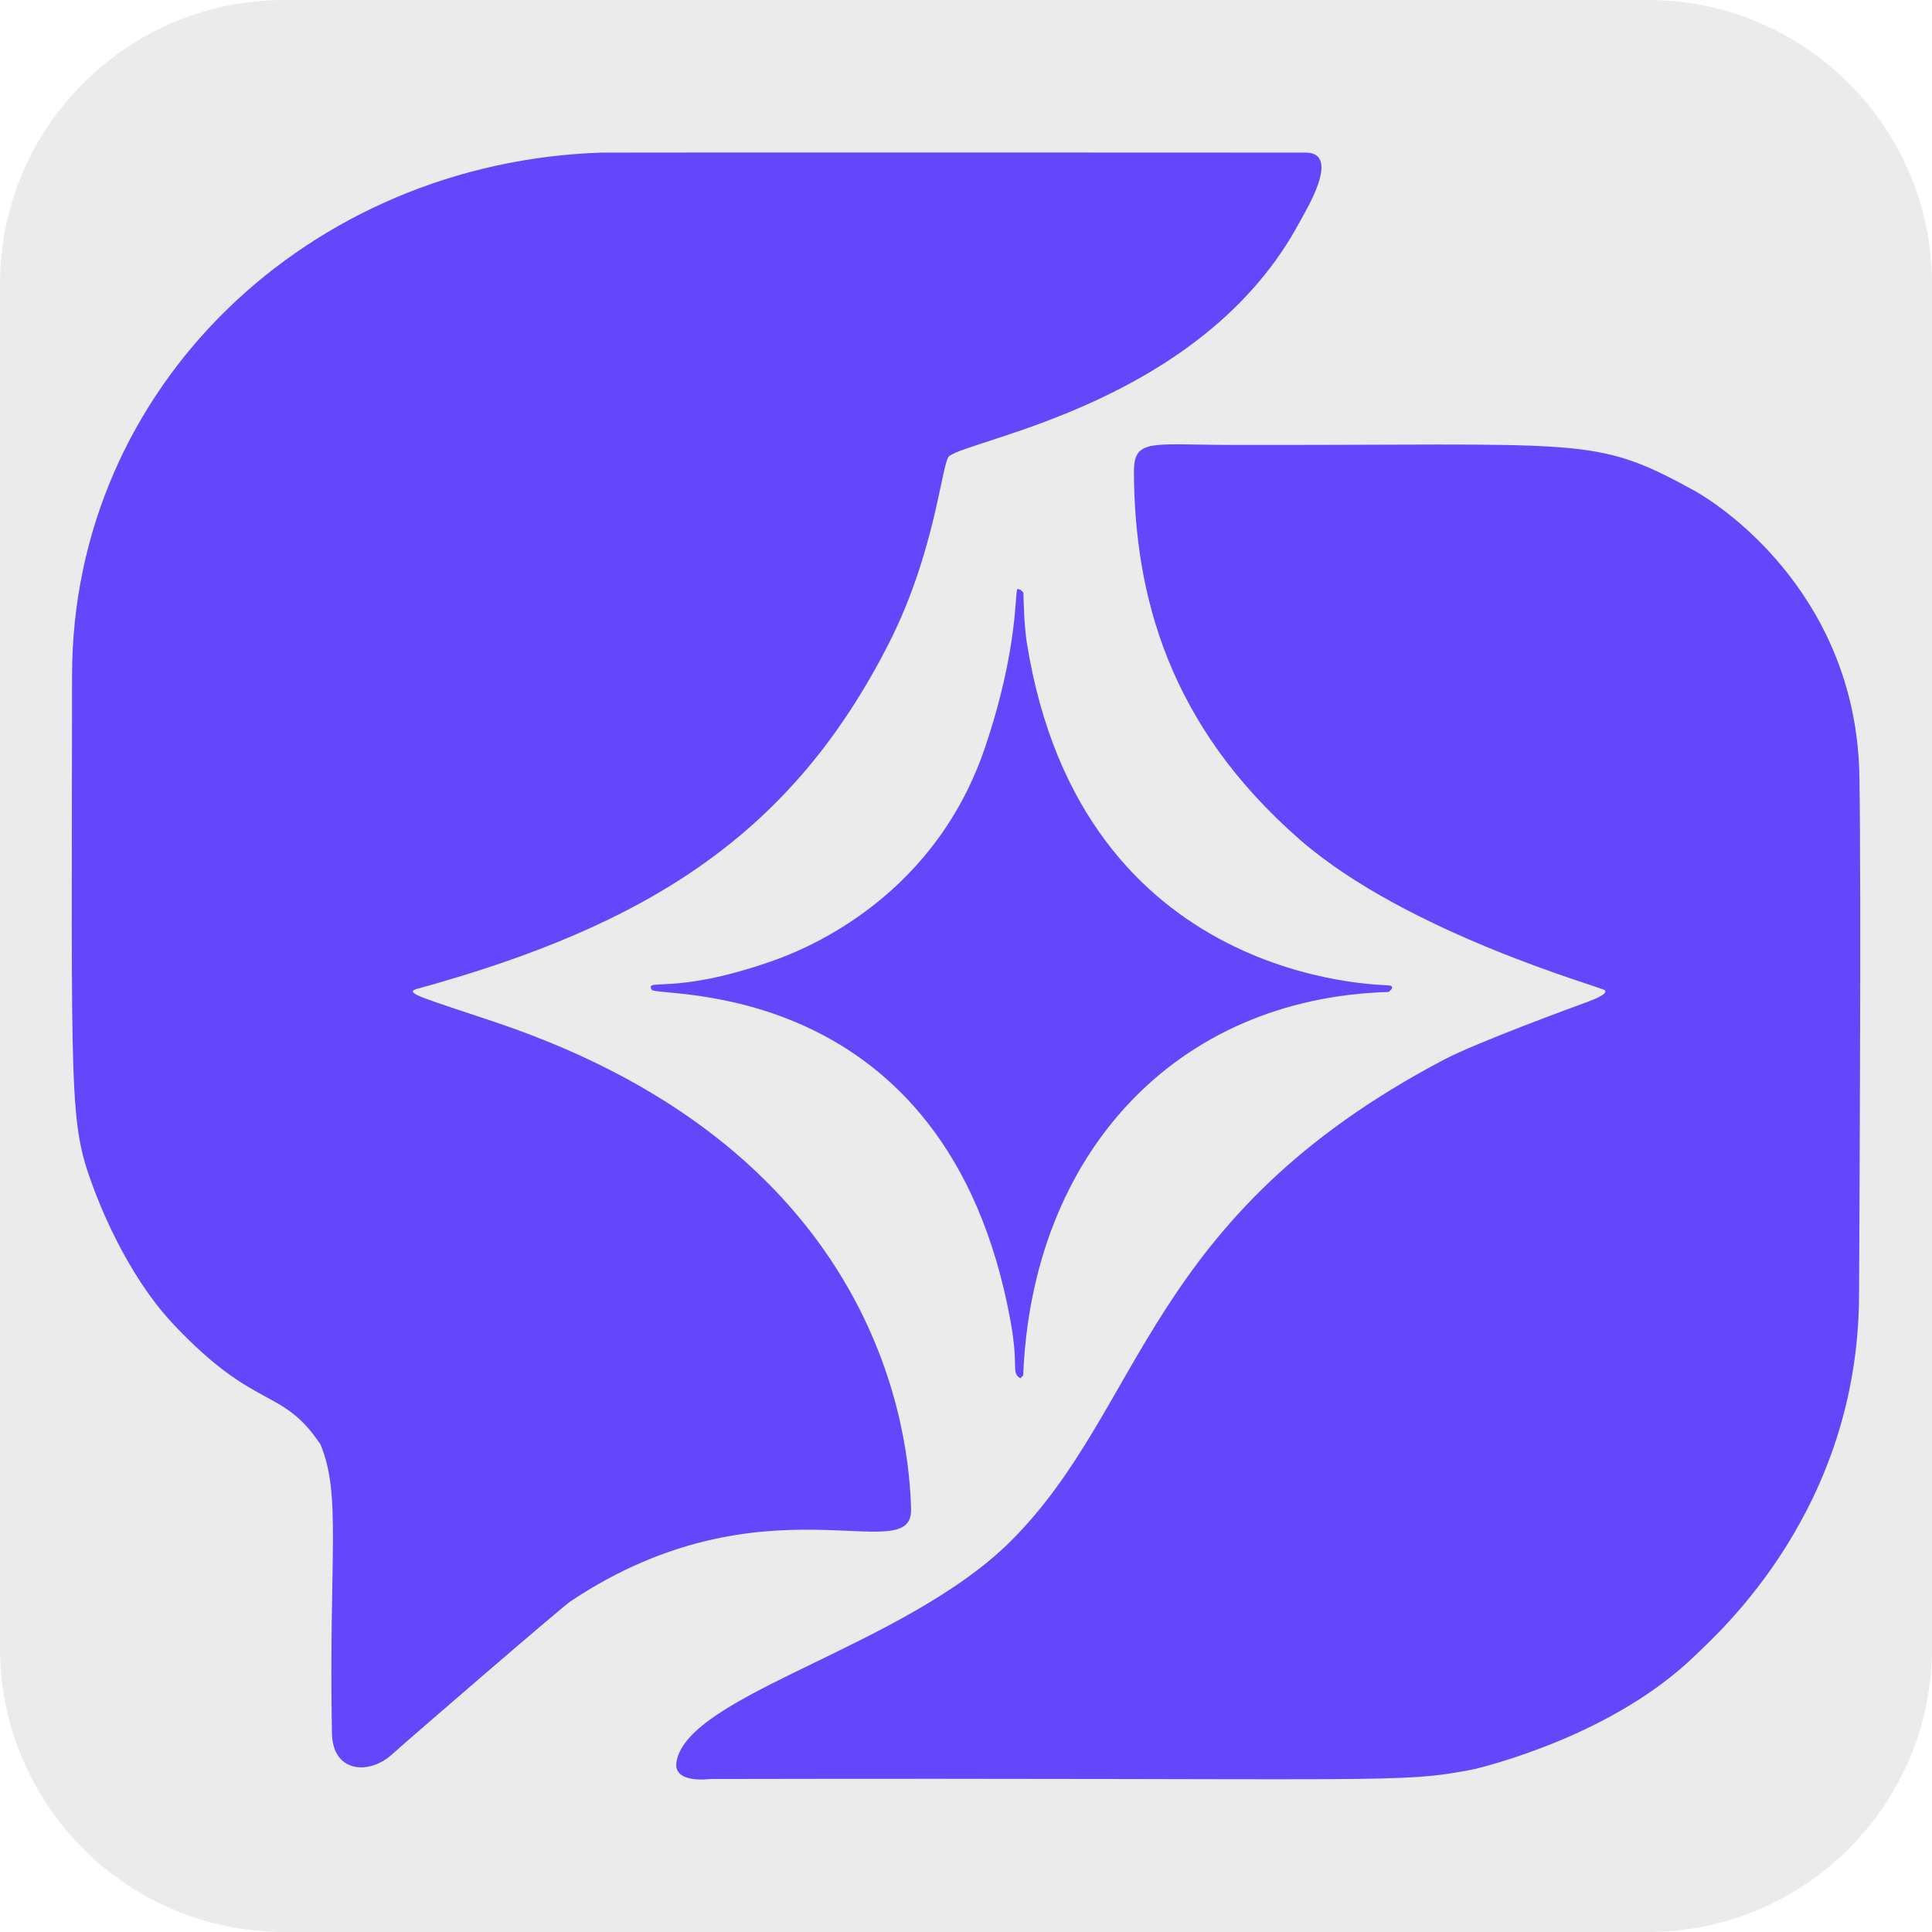
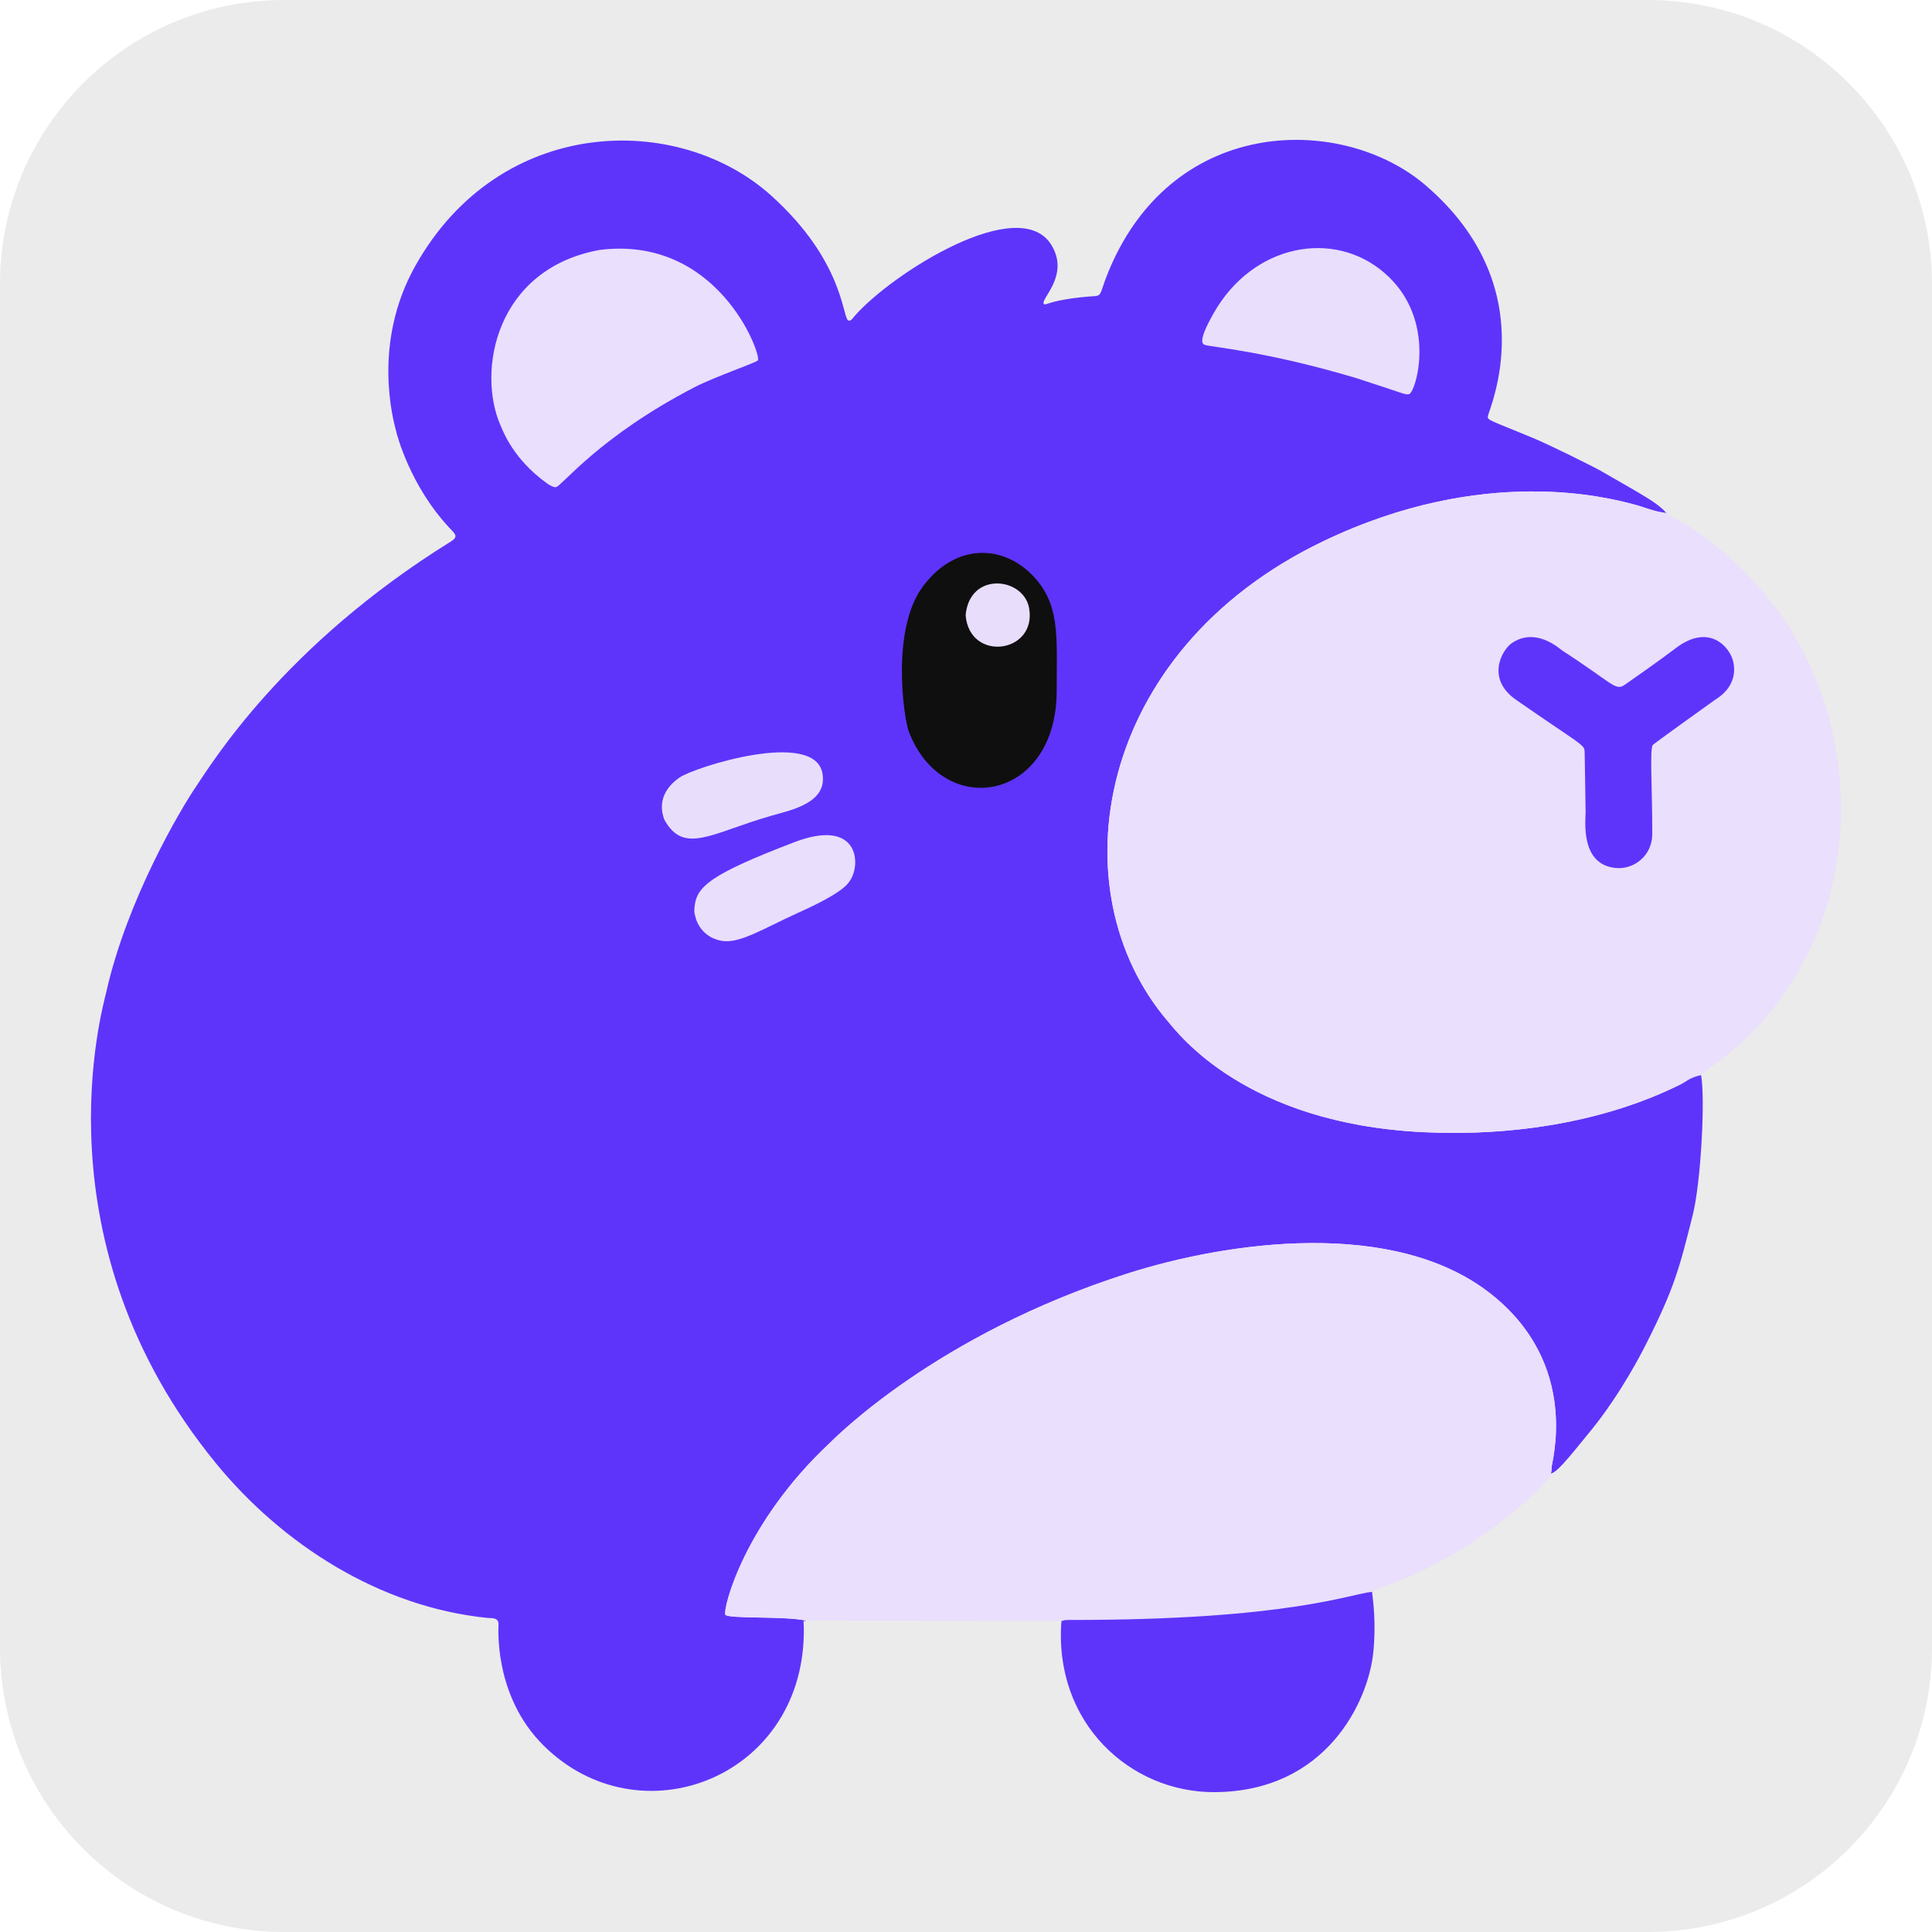
<svg xmlns="http://www.w3.org/2000/svg" viewBox="0 0 1254 1254" width="1254" height="1254" style="fill-rule:evenodd;clip-rule:evenodd;stroke-linejoin:round;stroke-miterlimit:2;" role="img" aria-label="Lumina">
-   <path d="M1069.588,0C1171.368,0 1254,82.632 1254,184.412L1254,1069.588C1254,1171.368 1171.368,1254 1069.588,1254L184.412,1254C82.632,1254 0,1171.368 0,1069.588L0,184.412C0,82.632 82.632,0 184.412,0L1069.588,0Z" fill="rgb(235,235,235)" />
-   <g id="marca" transform="matrix(1.224609,0,0,1.224609,0,0)" fill="rgb(100,70,251)">
-     <g transform="matrix(1.913999,0,0,1.913999,-468.6511,-460.3294)">
-       <path d="M333.579,640.453C322.669,624.263 315.846,631.631 292.845,607.185C279.499,593 271.949,572.704 270.729,569.423C263.918,551.112 264.711,546.741 264.81,427.5C264.877,347.363 330.689,285.349 411.505,282.765C413.092,282.714 602.158,282.723 606.498,282.765C616.365,282.86 606.348,298.993 604.895,301.723C578.17,351.934 513.93,361.946 507.706,366.816C505.591,368.472 504.07,392.971 490.964,418.729C464.064,471.599 424.389,496.721 360.385,514.328C356.258,515.463 362.601,517.004 382.43,523.704C489.843,559.999 496.7,639.22 497.146,658.518C497.535,675.277 456.418,648.212 402.825,683.951C400.525,685.485 358.621,721.631 353.381,726.357C346.952,732.154 336.97,731.327 336.776,720.497C335.888,671.03 339.457,654.458 333.579,640.453Z" style="fill:rgb(100,70,251);" />
-     </g>
-     <g transform="matrix(1.913999,0,0,1.913999,-468.6511,-460.3294)">
-       <path d="M653.461,730.343C632.04,734.619 631.858,732.755 441.493,733.147C441.464,733.147 431.176,734.561 432.18,728.436C435.276,709.568 495.593,696.578 525.001,667.027C561.963,629.884 562.096,577.415 644.732,533.94C653.885,529.124 681.098,519.174 684.303,518.002C689.924,515.947 689.57,515.099 689.275,514.725C688.654,513.937 634.675,499.043 604.865,473.067C568.444,441.33 559.107,405.357 558.855,371.506C558.783,361.85 563.242,363.666 585.499,363.71C684.182,363.906 685.972,360.997 713.686,376.179C724.115,381.892 758.954,407.14 759.76,455.497C760.285,487.072 759.721,587.982 759.656,599.502C759.327,658.382 721.231,692.221 714.117,699.091C692.005,720.444 658.748,728.985 653.461,730.343Z" style="fill:rgb(100,70,251);" />
-     </g>
-     <g transform="matrix(1.913999,0,0,1.913999,-468.6511,-460.3294)">
-       <path d="M527.414,403.791C527.692,404.062 527.97,404.334 528.247,404.606C528.299,406.234 528.417,413.554 529.214,418.55C544.382,513.563 627.824,513.102 629.587,513.393C630.856,513.602 630.146,514.229 630.26,514.4C629.966,514.666 629.672,514.931 629.378,515.197C570.149,516.92 530.634,560.3 528.197,621.371L527.409,622.193C524.72,620.461 527.066,619.427 524.711,606.456C507.198,510.001 426.621,516.932 425.318,514.583C423.447,511.21 431.068,516.118 457.67,506.987C464.057,504.794 502.7,491.529 517.613,447.541C526.977,419.92 525.812,404.143 526.62,403.613C526.847,403.464 527.187,403.94 527.414,403.791Z" style="fill:rgb(100,70,251);" />
-     </g>
-   </g>
+   <rect x="0" y="0" width="1254" height="1254" rx="184.412" ry="184.412" fill="#EBEBEB" />
+   <path d="M1081.705,333.041c-10.186,-1.431 -12.781,-3.507 -22.194,-5.904c-14.887,-3.79 -96.074,-25.977 -200.597,24.143c-148.977,71.437 -173.204,227.211 -100.84,311.677c6.65,7.762 50.248,66.399 165.887,71.901c95.654,4.55 153.799,-24.953 163.983,-29.635c8.169,-3.755 7.401,-5.443 16.153,-7.508c2.788,14.402 0.038,69.341 -5.447,91.149c-8.347,33.186 -11.572,46.794 -30.497,84.057c-2.366,4.658 -15.876,31.26 -35.118,55.063c-17.966,22.225 -22.651,27.452 -26.412,28.48c0.503,-1.386 0.419,-3.307 0.407,-3.596c-0.139,-3.168 19.207,-66.735 -39.273,-112.97c-62.852,-49.692 -171.087,-34.062 -236.31,-13.189c-124.329,39.789 -189.762,106.972 -192.96,109.967c-55.605,52.077 -69.246,107.299 -67.716,111.282c1.144,2.977 37.797,0.809 52.32,3.893c-0.238,0.453 -1.209,0.058 -1.447,0.511c-0.296,0.562 0.203,0.543 0.092,7.94c-1.412,94.339 -107.001,134.131 -168.938,72.643c-32.834,-32.596 -29.154,-77.438 -29.226,-79.034c-0.193,-4.26 -4.833,-3.543 -6.915,-3.75c-70.203,-6.977 -133.596,-47.944 -176.538,-100.453c-117.325,-143.466 -73.494,-295.316 -71.125,-305.858c13.548,-60.283 48.524,-118.986 57.895,-132.788c10.488,-15.448 56.934,-92.046 165.715,-159.564c5.34,-3.315 2.67,-5.045 -1.103,-9.105c-25.663,-27.61 -33.875,-60.608 -34.14,-61.581c-2.299,-8.421 -15.91,-58.268 12.308,-108.425c55.006,-97.771 170.663,-99.765 230.963,-45.381c46.799,42.208 46.081,78.507 49.831,80.897c1.694,1.079 3.533,-1.969 4.205,-2.741c24.036,-27.621 107.569,-80.65 128.034,-45.704c11.883,20.291 -8.781,35.566 -4.896,38.049c0.429,0.274 0.453,0.075 4.876,-1.212c11.119,-3.236 27.954,-4.068 28.238,-4.103c4.624,-0.572 2.97,-2.707 9.032,-17.088c42.71,-101.318 152.513,-100.235 205.393,-54.807c77.237,66.355 41.16,144.974 40.398,149.803c-0.43,2.722 1.004,2.466 29.162,14.119c10.325,4.273 39.335,18.637 44.436,21.581c30.041,17.334 35.912,20.237 42.366,27.241Z" style="fill:#5e34fb;" />
+   <path d="M1081.705,333.041c0.279,0.132 0.059,0.731 0.339,0.863c0.278,0.131 0.583,-0.387 0.875,-0.289c0.331,0.11 0.012,0.594 3.604,2.449c23.572,12.171 80.593,53.808 100.496,129.61c24.341,92.707 -11.524,166.226 -50.223,204.872c-17.237,17.214 -29.012,23.115 -32.697,27.17c-8.752,2.065 -7.984,3.753 -16.153,7.508c-10.184,4.682 -68.329,34.185 -163.983,29.635c-115.639,-5.501 -159.237,-64.138 -165.887,-71.901c-72.363,-84.466 -48.137,-240.24 100.84,-311.677c104.523,-50.12 185.711,-27.934 200.597,-24.143c9.414,2.397 12.009,4.473 22.194,5.904Z" style="fill:#eadffc;" />
+   <path d="M1006.622,956.464c-0.086,0.319 0.493,0.586 0.407,0.905c-0.179,0.666 -14.661,17.879 -41.776,37.11c-42.252,29.966 -66.846,33.63 -74.699,38.757c-13.316,0.964 -53.651,18.43 -196.943,18.225c-3.411,-0.005 -3.327,0.429 -4.669,0.751c-126.434,-0.081 -161.95,-0.481 -165.853,-0.361c-14.523,-3.083 -51.176,-0.915 -52.32,-3.893c-1.53,-3.983 12.111,-59.205 67.716,-111.282c3.198,-2.995 68.631,-70.178 192.96,-109.967c65.223,-20.873 173.458,-36.503 236.31,13.189c58.48,46.235 39.134,109.802 39.273,112.97c0.013,0.289 0.097,2.21 -0.407,3.596Z" style="fill:#eadffc;" />
+   <path d="M890.554,1033.236c0.684,6.038 2.778,20.622 0.752,39.742c-3.314,31.271 -30.288,89.908 -103.036,90.241c-54.614,0.25 -104.432,-44.813 -99.327,-111.008c1.342,-0.322 1.258,-0.756 4.669,-0.751c143.292,0.205 183.627,-17.261 196.943,-18.225Z" style="fill:#5e34fa;" />
+   <path d="M389.08,162.235c76.353,-9.658 104.822,66.513 102.899,71.594c-0.514,1.359 -27.867,10.611 -41.155,17.492c-61.62,31.911 -85.874,63.785 -89.874,64.854c-1.842,0.492 -5.679,-2.273 -6.109,-2.584c-21.504,-15.504 -28.046,-33.065 -29.976,-37.476c-15.383,-35.159 -3.316,-101.416 64.215,-113.88Z" style="fill:#eadffc;" />
+   <path d="M669.61,372.855c18.879,18.996 16.214,40.347 16.254,75.367c0.081,72.069 -73.753,84.455 -95.974,26.674c-3.145,-8.179 -11.915,-66.216 9.235,-94.391c20.728,-27.613 50.754,-27.295 70.485,-7.65Z" style="fill:#0f0f0f;" />
+   <path d="M1029.168,527.106c-0.609,-36.337 -0.502,-36.317 -0.637,-39.472c-0.193,-4.498 -3.259,-4.729 -44.466,-33.38c-19.875,-13.818 -9.133,-32.524 -2.774,-36.833c15.776,-10.692 31.016,3.749 32.956,4.999c32.327,20.841 34.231,26.316 40.255,22.115c2.669,-1.861 22.804,-15.902 33.038,-23.729c21.782,-16.66 35.205,-0.826 37.355,8.346c3.867,16.491 -10.353,24.107 -11.814,25.135c-7.285,5.126 -39.6,28.451 -40.238,29.184c-2.221,2.547 -0.351,28.753 -0.405,57.829c-0.026,14.241 -11.992,23.265 -23.875,22.072c-23.159,-2.326 -19.334,-31.192 -19.395,-36.266Z" style="fill:#5e34fb;" />
+   <path d="M879.617,245.2c-58.466,-17.368 -93.596,-19.925 -97.532,-21.33c-1.599,-0.571 -4.847,-1.999 5.595,-20.472c25.526,-45.157 77.952,-54.709 110.866,-26.312c35.082,30.267 20.296,78.136 15.949,78.777c-2.887,0.426 -2.822,-0.374 -34.879,-10.662Z" style="fill:#e9defc;" />
+   <path d="M451.801,596.69c-0.986,-4.046 -1.396,-3.959 -0.996,-8.053c1.302,-13.311 10.369,-21.187 64.783,-42.003c41.31,-15.803 43.572,13.505 36.252,24.777c-1.704,2.624 -5.359,8.253 -33.149,20.754c-23.049,10.369 -38.76,20.741 -50.636,18.446c-12.941,-2.5 -15.968,-13.31 -16.253,-13.922Z" style="fill:#e9defc;" />
+   <path d="M431.225,532.065c-0.78,-2.282 -6.587,-15.846 9.79,-27.37c9.395,-6.611 87.625,-31.662 92.804,-2.747c3.401,18.991 -19.6,23.677 -32.516,27.336c-39.215,11.107 -57.254,25.939 -70.077,2.781Z" style="fill:#e8defc;" />
+   <path d="M626.756,399.321c2.586,-28.76 37.617,-24.668 41.199,-4.648c5.262,29.406 -38.676,35.44 -41.199,4.648Z" style="fill:#e8defc;" />
</svg>
